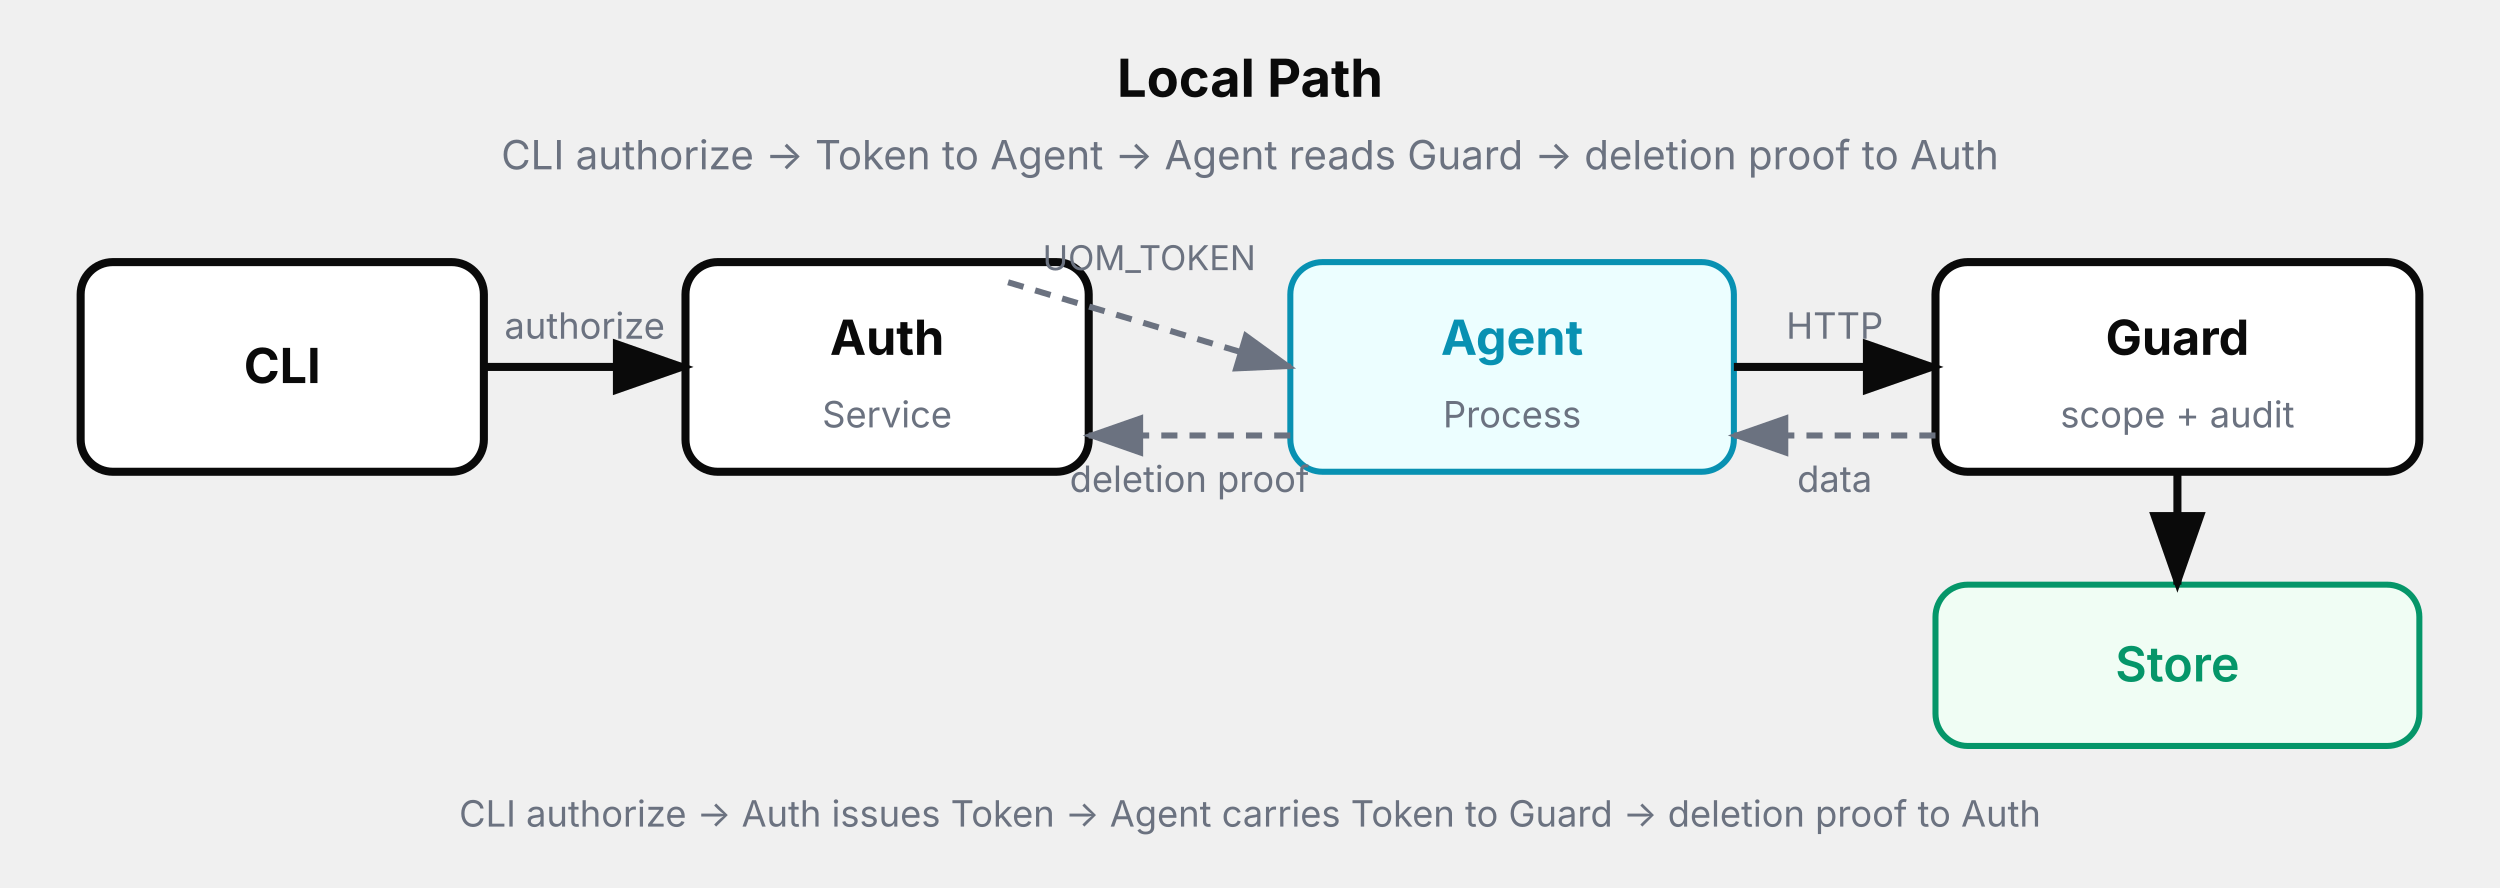
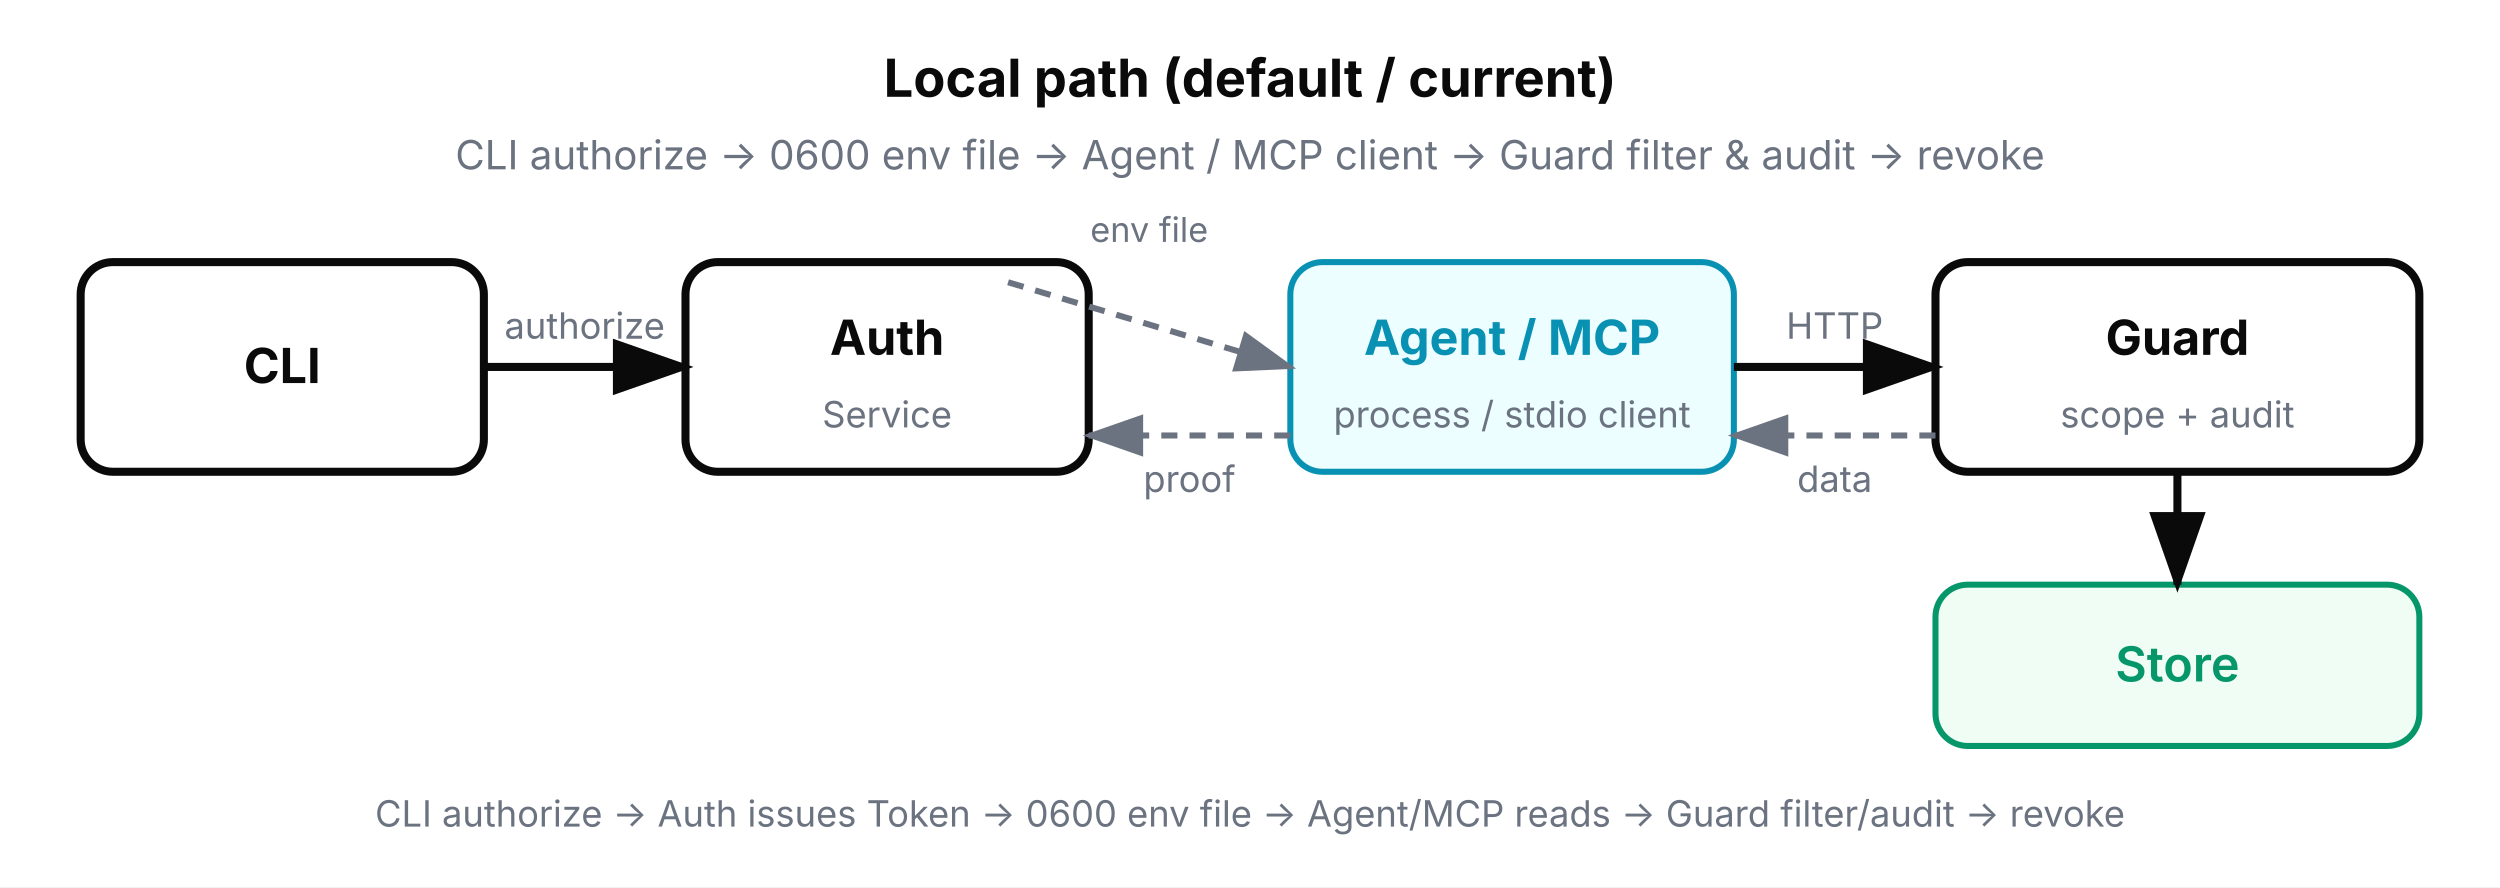
<svg xmlns="http://www.w3.org/2000/svg" viewBox="0 0 620 220" role="img" aria-label="Local path">
+   <rect x="0" y="0" width="620" height="220" fill="#FFFFFF" />
  <defs>
    <marker id="a" markerWidth="10" markerHeight="7" refX="9" refY="3.5" orient="auto">
      <polygon points="0 0,10 3.5,0 7" fill="#0A0A0A" />
    </marker>
    <marker id="r" markerWidth="10" markerHeight="7" refX="9" refY="3.5" orient="auto">
      <polygon points="0 0,10 3.5,0 7" fill="#6B7280" />
    </marker>
  </defs>
-   <text x="310" y="24" text-anchor="middle" fill="#0A0A0A" font-size="13" font-family="Inter, system-ui, sans-serif" font-weight="700">Local Path</text>
-   <text x="310" y="42" text-anchor="middle" fill="#6B7280" font-size="10" font-family="Inter, system-ui, sans-serif">CLI authorize → Token to Agent → Agent reads Guard → deletion proof to Auth</text>
+   <text x="310" y="24" text-anchor="middle" fill="#0A0A0A" font-size="13" font-family="Inter, system-ui, sans-serif" font-weight="700">Local path (default / current)</text>
+   <text x="310" y="42" text-anchor="middle" fill="#6B7280" font-size="10" font-family="Inter, system-ui, sans-serif">CLI authorize → 0600 env file → Agent / MCP client → Guard filter &amp; audit → revoke</text>
  <rect x="20" y="65" width="100" height="52" rx="8" fill="#FFFFFF" stroke="#0A0A0A" stroke-width="2" />
  <text x="70" y="95" text-anchor="middle" fill="#0A0A0A" font-size="12" font-family="Inter, system-ui, sans-serif" font-weight="700">CLI</text>
  <rect x="170" y="65" width="100" height="52" rx="8" fill="#FFFFFF" stroke="#0A0A0A" stroke-width="2" />
  <text x="220" y="88" text-anchor="middle" fill="#0A0A0A" font-size="12" font-family="Inter, system-ui, sans-serif" font-weight="700">Auth</text>
  <text x="220" y="106" text-anchor="middle" fill="#6B7280" font-size="9" font-family="Inter, system-ui, sans-serif">Service</text>
  <rect x="320" y="65" width="110" height="52" rx="8" fill="#ECFEFF" stroke="#0891B2" stroke-width="1.5" />
-   <text x="375" y="88" text-anchor="middle" fill="#0891B2" font-size="12" font-family="Inter, system-ui, sans-serif" font-weight="700">Agent</text>
-   <text x="375" y="106" text-anchor="middle" fill="#6B7280" font-size="9" font-family="Inter, system-ui, sans-serif">Process</text>
+   <text x="375" y="88" text-anchor="middle" fill="#0891B2" font-size="12" font-family="Inter, system-ui, sans-serif" font-weight="700">Agent / MCP</text>
+   <text x="375" y="106" text-anchor="middle" fill="#6B7280" font-size="9" font-family="Inter, system-ui, sans-serif">process / stdio client</text>
  <rect x="480" y="65" width="120" height="52" rx="8" fill="#FFFFFF" stroke="#0A0A0A" stroke-width="2" />
  <text x="540" y="88" text-anchor="middle" fill="#0A0A0A" font-size="12" font-family="Inter, system-ui, sans-serif" font-weight="700">Guard</text>
  <text x="540" y="106" text-anchor="middle" fill="#6B7280" font-size="9" font-family="Inter, system-ui, sans-serif">scope + audit</text>
  <rect x="480" y="145" width="120" height="40" rx="8" fill="#F0FDF4" stroke="#059669" stroke-width="1.5" />
  <text x="540" y="169" text-anchor="middle" fill="#059669" font-size="12" font-family="Inter, system-ui, sans-serif" font-weight="600">Store</text>
  <line x1="120" y1="91" x2="170" y2="91" stroke="#0A0A0A" stroke-width="2" marker-end="url(#a)" />
  <text x="145" y="84" text-anchor="middle" fill="#6B7280" font-size="9" font-family="Inter, system-ui, sans-serif">authorize</text>
  <line x1="250" y1="70" x2="320" y2="91" stroke="#6B7280" stroke-width="1.5" stroke-dasharray="4 3" marker-end="url(#r)" />
-   <text x="285" y="67" text-anchor="middle" fill="#6B7280" font-size="8.5" font-family="Inter, system-ui, sans-serif">UOM_TOKEN</text>
+   <text x="285" y="60" text-anchor="middle" fill="#6B7280" font-size="8.5" font-family="Inter, system-ui, sans-serif">env file</text>
  <line x1="430" y1="91" x2="480" y2="91" stroke="#0A0A0A" stroke-width="2" marker-end="url(#a)" />
  <text x="455" y="84" text-anchor="middle" fill="#6B7280" font-size="9" font-family="Inter, system-ui, sans-serif">HTTP</text>
  <line x1="540" y1="117" x2="540" y2="145" stroke="#0A0A0A" stroke-width="2" marker-end="url(#a)" />
  <line x1="480" y1="108" x2="430" y2="108" stroke="#6B7280" stroke-width="1.5" stroke-dasharray="4 3" marker-end="url(#r)" />
  <text x="455" y="122" text-anchor="middle" fill="#6B7280" font-size="9" font-family="Inter, system-ui, sans-serif">data</text>
  <line x1="320" y1="108" x2="270" y2="108" stroke="#6B7280" stroke-width="1.5" stroke-dasharray="4 3" marker-end="url(#r)" />
-   <text x="295" y="122" text-anchor="middle" fill="#6B7280" font-size="9" font-family="Inter, system-ui, sans-serif">deletion proof</text>
-   <text x="310" y="205" text-anchor="middle" fill="#6B7280" font-size="9" font-family="Inter, system-ui, sans-serif">CLI authorize → Auth issues Token → Agent carries Token to Guard → deletion proof to Auth</text>
+   <text x="295" y="122" text-anchor="middle" fill="#6B7280" font-size="9" font-family="Inter, system-ui, sans-serif">proof</text>
+   <text x="310" y="205" text-anchor="middle" fill="#6B7280" font-size="9" font-family="Inter, system-ui, sans-serif">CLI authorize → Auth issues Token → 0600 env file → Agent/MCP reads → Guard filter/audit → revoke</text>
</svg>
